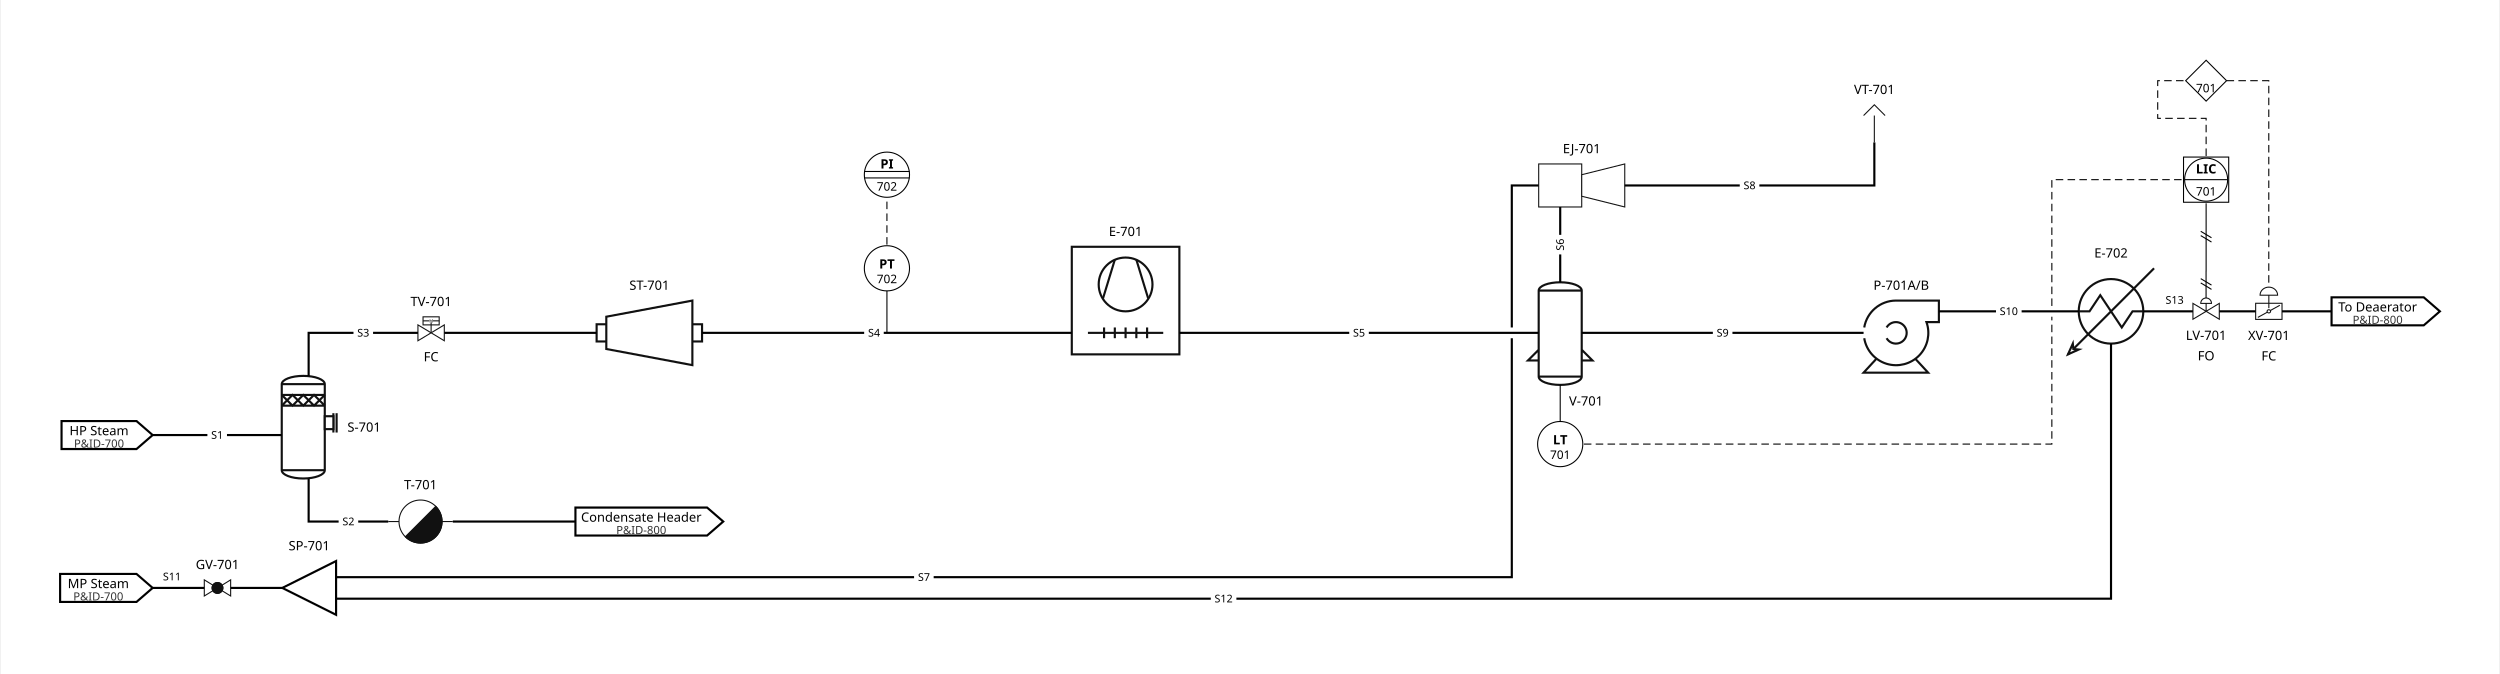
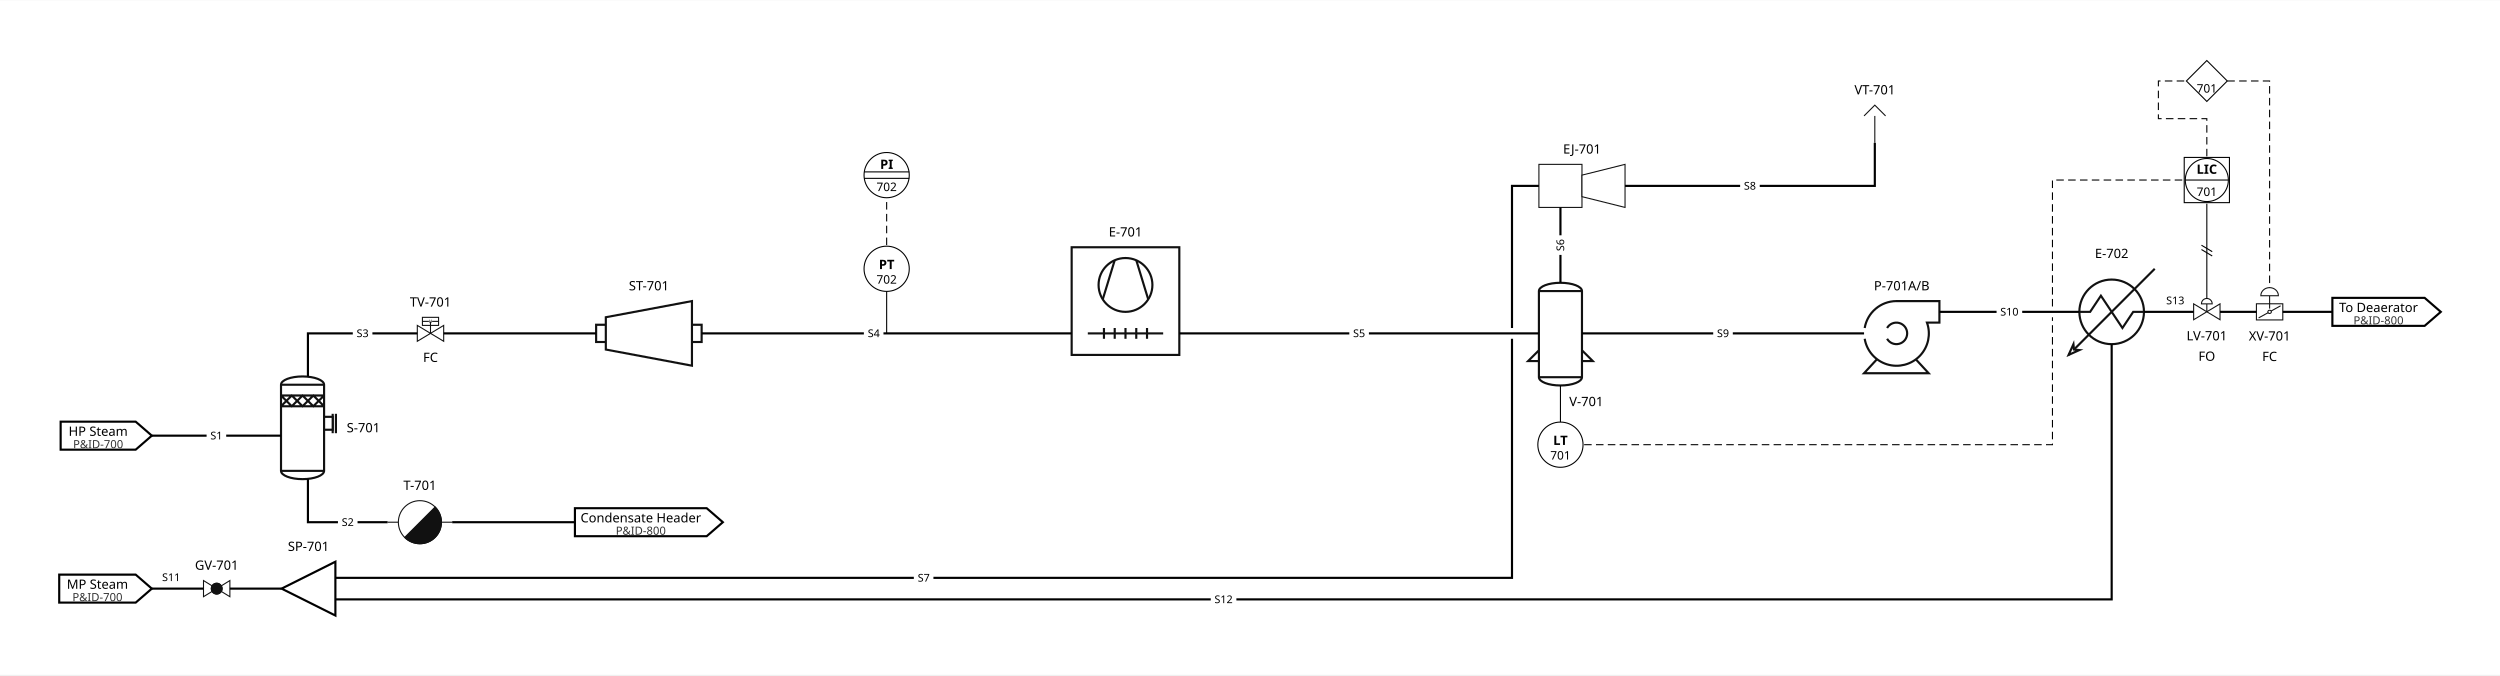
- <svg xmlns="http://www.w3.org/2000/svg" width="2322" height="626" viewBox="-5.0 69.6 2322.1 626.5">
+ <svg xmlns="http://www.w3.org/2000/svg" width="2322" height="627" viewBox="-5.0 69.6 2322.1 626.5">
  <rect x="-5.0" y="69.6" width="2322.1" height="626.5" fill="white" />
  <defs>
    <symbol id="sym_ejector" viewBox="0 0 80.0 40.0" overflow="visible">
      <rect x="0.0" y="0.0" width="40.0" height="40.0" fill="white" stroke="#111" stroke-width="1" />
      <path d="M 40.0 10.0 L 80.0 0.0 L 80.0 40.0 L 40.0 30.0 Z" fill="white" stroke="#111" stroke-width="1" />
    </symbol>
    <symbol id="sym_fitting_steam_trap" viewBox="0 0 60.0 40.0" overflow="visible">
      <path d="M 0 20 L 10 20 M 50 20 L 60 20" fill="none" stroke="#111" stroke-width="1" />
      <circle cx="30" cy="20" r="20" fill="white" stroke="#111" stroke-width="1" />
      <path d="M 15.858 34.142 A 20 20 0 0 0 44.142 34.142 A 20 20 0 0 0 44.142 5.858 Z" fill="#111" stroke="#111" stroke-width="1" />
    </symbol>
    <symbol id="sym_heater" viewBox="0 0 80.0 80.0" overflow="visible">
      <ellipse cx="40.0" cy="40.0" rx="30.0" ry="30.0" fill="white" stroke="#111" stroke-width="2.0" />
      <path d="M 10.0 40.0 L 20.0 40.0 L 30.0 25.0 L 50.0 55.0 L 60.0 40.0 L 70.0 40.0 M 80.0 0.0 L 0.0 80.0" fill="none" stroke="#111" stroke-width="2.0" />
      <path d="M 4.5 70.0 L 0.0 80.0 L 10.0 75.5 L 5.0 75.0 Z" fill="white" stroke="#111" stroke-width="2.0" />
    </symbol>
    <symbol id="sym_hex_air_cooled" viewBox="0 0 100.0 100.0" overflow="visible">
      <rect x="0.0" y="0.0" width="100.0" height="100.0" fill="white" stroke="#111" stroke-width="2.0" />
      <path d="M 40.0 75.0 L 40.0 85.0 M 60.0 75.0 L 60.0 85.0 M 70.0 75.0 L 70.0 85.0 M 50.0 75.0 L 50.0 85.0 M 30.0 75.0 L 30.0 85.0 M 15.0 80.0 L 85.0 80.0 M 60.0 12.0 L 71.0 48.0 M 40.0 12.0 L 29.0 48.0" fill="none" stroke="#111" stroke-width="2.0" />
      <ellipse cx="50.0" cy="35.0" rx="25.0" ry="25.0" fill="none" stroke="#111" stroke-width="2.0" />
    </symbol>
    <symbol id="sym_instrument" viewBox="0 0 44.0 44.0" overflow="visible">
      <circle cx="22" cy="22" r="21" fill="white" stroke="black" stroke-width="1" />
    </symbol>
    <symbol id="sym_instrument_aux" viewBox="0 0 44.0 44.0" overflow="visible">
      <circle cx="22" cy="22" r="21" fill="white" stroke="black" stroke-width="1" />
      <line x1="1" y1="19" x2="43" y2="19" stroke="black" stroke-width="1" />
      <line x1="1" y1="25" x2="43" y2="25" stroke="black" stroke-width="1" />
    </symbol>
    <symbol id="sym_instrument_interlock" viewBox="0 0 40.0 40.0" overflow="visible">
      <polygon points="20,1 39,20 20,39 1,20" fill="white" stroke="black" stroke-width="1" />
    </symbol>
    <symbol id="sym_instrument_shared" viewBox="0 0 44.0 44.0" overflow="visible">
      <rect x="1" y="1" width="42" height="42" fill="white" stroke="black" stroke-width="1" />
      <circle cx="22" cy="22" r="20" fill="none" stroke="black" stroke-width="1" />
      <line x1="2" y1="22" x2="42" y2="22" stroke="black" stroke-width="1" />
    </symbol>
    <symbol id="sym_pump" viewBox="0 0 70.0 67.0" overflow="visible">
      <path d="M 12.0 54.0 L 0.0 67.0 L 60.0 67.0 L 48.0 54.0" fill="white" stroke="#111" stroke-width="2.0" />
      <path d="M 0.6 25.0 A 30.0 30.0 0.0 0 1 30.0 0.0 L 70.0 0.0 L 70.0 20.0 L 58.45 20.0 A 30.0 30.0 0.0 0 1 51.859 50.83 A 30.0 30.0 0.0 0 1 21.341 58.742 A 30.0 30.0 0.0 0 1 0.6 35.0" fill="white" stroke="#111" stroke-width="2.0" />
      <path d="M 21.4 25.0 A 10.0 10.0 0.0 1 1 21.4 35.0" fill="none" stroke="#111" stroke-width="2.0" />
    </symbol>
-     <symbol id="sym_separator_knockout" viewBox="0 0 51.0 95.4" overflow="visible">
+     <symbol id="sym_separator_knockout" viewBox="0 0 51.0 95.38" overflow="visible">
      <path d="M 40.0 7.69 L 40.0 87.69 A 20.0 7.692 0.0 0 1 20.0 95.382 A 20.0 7.692 0.0 0 1 0.0 87.69 L 0.0 7.69 A 20.0 7.692 0.0 0 1 20.0 -0.002 A 20.0 7.692 0.0 0 1 40.0 7.69 Z" fill="white" stroke="#111" stroke-width="2.0" />
      <path d="M 0.0 7.69 L 40.0 7.69 M 0.0 87.69 L 40.0 87.69 M 0.0 17.69 L 40.0 17.69 M 0.0 27.69 L 40.0 27.69 M 0.0 17.69 L 10.0 27.69 L 20.0 17.69 L 30.0 27.69 L 40.0 17.69 M 48.0 34.69 L 48.0 52.69 M 51.0 34.69 L 51.0 52.69 M 0.0 27.69 L 10.0 17.69 L 20.0 27.69 L 30.0 17.69 L 40.0 27.69" fill="none" stroke="#111" stroke-width="2.0" />
      <rect x="40.0" y="37.5" width="8.0" height="12.0" fill="white" stroke="#111" stroke-width="2.0" />
    </symbol>
    <symbol id="sym_splitter" viewBox="0 0 50.0 50.0" overflow="visible">
      <polygon points="0,25 50,0 50,50" fill="none" stroke="black" stroke-width="2" />
    </symbol>
    <symbol id="sym_turbine" viewBox="0 0 98.0 60.0" overflow="visible">
      <path d="M 0.0 22.0 L 9.0 22.0 L 9.0 15.0 L 89.0 0.0 L 89.0 22.0 L 98.0 22.0 L 98.0 38.0 L 89.0 38.0 L 89.0 60.0 L 9.0 45.0 L 9.0 38.0 L 0.0 38.0 Z M 9.0 22.0 L 9.0 38.0 M 89.0 22.0 L 89.0 38.0" fill="white" stroke="#111" stroke-width="2.0" />
    </symbol>
    <symbol id="sym_valve_butterfly_pneumatic" viewBox="0 0 24.5 30.0" overflow="visible">
      <rect x="0" y="15" width="24.5" height="15" fill="white" stroke="#111" stroke-width="1" />
      <path d="M 12.25 7.5 L 12.25 19.5 M 4.083 7.5 A 8.167 7.5 0 0 1 12.25 0 A 8.167 7.5 0 0 1 20.417 7.5 Z M 2.042 28.125 L 22.458 16.875" fill="white" stroke="#111" stroke-width="1" />
      <ellipse cx="12.25" cy="22.5" rx="1.633" ry="1.5" fill="white" stroke="#111" stroke-width="1" />
    </symbol>
-     <symbol id="sym_valve_control" viewBox="0 0 24.5 19.8" overflow="visible">
+     <symbol id="sym_valve_control" viewBox="0 0 24.5 19.75" overflow="visible">
      <g transform="scale(0.25)">
        <path d="M 0.0 79.0 L 0.0 20.0 L 98.0 79.0 L 98.0 20.0 Z M 29.0 20.0 A 20.0 20.0 0.0 0 1 49.0 0.0 A 20.0 20.0 0.0 0 1 69.0 20.0 Z M 49.0 20.0 L 49.0 49.0" fill="white" stroke="#111" stroke-width="4" />
      </g>
    </symbol>
    <symbol id="sym_valve_globe" viewBox="0 0 24.5 15.0" overflow="visible">
      <g transform="scale(0.25)">
        <path d="M 0.0 0.0 L 31.9 19.7 A 20.0 20.0 0.0 0 1 66.2 19.7 L 98.0 0.0 L 98.0 60.0 L 66.2 40.5 A 20.0 20.0 0.0 0 1 31.9 40.5 L 0.0 60.0 Z" fill="white" stroke="#111" stroke-width="4" />
        <path d="M 31.9 40.5 A 20.0 20.0 0.0 0 1 31.9 19.7 M 66.2 19.7 A 20.0 20.0 0.0 0 1 66.2 40.5" fill="none" stroke="#111" stroke-width="4" />
        <path d="M 31.9 19.7 A 20.0 20.0 0.0 0 1 66.2 19.7 A 20.0 20.0 0.0 0 1 66.2 40.5 A 20.0 20.0 0.0 0 1 31.9 40.5 A 20.0 20.0 0.0 0 1 31.9 19.7 Z" fill="#111" stroke="#111" stroke-width="4" />
      </g>
    </symbol>
-     <symbol id="sym_valve_hydraulic" viewBox="0 0 24.5 22.2" overflow="visible">
+     <symbol id="sym_valve_hydraulic" viewBox="0 0 24.5 22.25" overflow="visible">
      <g transform="scale(0.25)">
        <path d="M 0.0 89.0 L 0.0 30.0 L 98.0 89.0 L 98.0 30.0 Z" fill="white" stroke="#111" stroke-width="4" />
        <rect x="19.0" y="0.0" width="60.0" height="30.0" fill="white" stroke="#111" stroke-width="4" />
        <path d="M 49.0 15.0 L 49.0 59.0 M 19.0 15.0 L 79.0 15.0" fill="none" stroke="#111" stroke-width="4" />
        <text x="49.0" y="21.4" font-family="sans-serif" font-size="18.0" text-anchor="middle" fill="white" stroke="white" stroke-width="2.25" stroke-linejoin="round">H</text>
        <text x="49.0" y="21.4" font-family="sans-serif" font-size="18.0" text-anchor="middle" fill="#111">H</text>
      </g>
    </symbol>
    <symbol id="sym_vent" viewBox="0 0 20.0 35.0" overflow="visible">
      <g transform="scale(0.25)">
        <path d="M 40.0 40.0 L 40.0 140.0 M 0.0 40.0 L 40.0 0.0 L 80.0 40.0" fill="none" stroke="#111" stroke-width="4" />
      </g>
    </symbol>
-     <symbol id="sym_vessel_dished" viewBox="0 0 60.0 95.4" overflow="visible">
+     <symbol id="sym_vessel_dished" viewBox="0 0 60.0 95.38" overflow="visible">
      <path d="M 50.0 7.69 L 50.0 87.69 A 20.0 7.692 0.0 0 1 30.0 95.382 A 20.0 7.692 0.0 0 1 10.0 87.69 L 10.0 7.69 A 20.0 7.692 0.0 0 1 30.0 -0.002 A 20.0 7.692 0.0 0 1 50.0 7.69 Z M 10.0 7.69 L 50.0 7.69 M 10.0 87.69 L 50.0 87.69 M 50.0 62.69 L 60.0 72.69 L 50.0 72.69 Z M 10.0 62.69 L 0.0 72.69 L 10.0 72.69 Z" fill="white" stroke="#111" stroke-width="2.0" />
    </symbol>
  </defs>
  <g id="units">
    <polygon points="51.332,461.0 121.016,461.0 136.016,474.0 121.016,487.0 51.332,487.0" fill="transparent" stroke="black" stroke-width="2" />
    <text x="86.174" y="470.0" font-family="sans-serif" font-size="12" text-anchor="middle" dominant-baseline="middle">HP Steam</text>
    <text x="86.174" y="482.0" font-family="sans-serif" font-size="10.5" text-anchor="middle" dominant-baseline="middle" fill="#333">P&amp;ID-700</text>
-     <use href="#sym_separator_knockout" x="256.02" y="419" width="51.0" height="95.4" />
-     <use href="#sym_valve_globe" x="184.02" y="608.6" width="24.5" height="15.0" />
-     <use href="#sym_fitting_steam_trap" x="355.02" y="534.4" width="60.0" height="40.0" />
-     <polygon points="529.016,541.4 651.404,541.4 666.404,554.4 651.404,567.4 529.016,567.4" fill="transparent" stroke="black" stroke-width="2" />
-     <text x="590.21" y="550.4" font-family="sans-serif" font-size="12" text-anchor="middle" dominant-baseline="middle">Condensate Header</text>
-     <text x="590.21" y="562.4" font-family="sans-serif" font-size="10.5" text-anchor="middle" dominant-baseline="middle" fill="#333">P&amp;ID-800</text>
-     <use href="#sym_valve_hydraulic" x="382.61" y="364.1" width="24.5" height="22.2" />
+     <use href="#sym_separator_knockout" x="256.02" y="419" width="51.0" height="95.38" />
+     <use href="#sym_valve_globe" x="184.02" y="608.57" width="24.5" height="15.0" />
+     <use href="#sym_fitting_steam_trap" x="355.02" y="534.38" width="60.0" height="40.0" />
+     <polygon points="529.016,541.38 651.404,541.38 666.404,554.38 651.404,567.38 529.016,567.38" fill="transparent" stroke="black" stroke-width="2" />
+     <text x="590.21" y="550.38" font-family="sans-serif" font-size="12" text-anchor="middle" dominant-baseline="middle">Condensate Header</text>
+     <text x="590.21" y="562.38" font-family="sans-serif" font-size="10.5" text-anchor="middle" dominant-baseline="middle" fill="#333">P&amp;ID-800</text>
+     <use href="#sym_valve_hydraulic" x="382.61" y="364.09" width="24.5" height="22.25" />
    <use href="#sym_turbine" x="548.71" y="349" width="98.0" height="60.0" />
    <use href="#sym_hex_air_cooled" x="990.4" y="299" width="100.0" height="100.0" />
    <use href="#sym_ejector" x="1424.4" y="222" width="80.0" height="40.0" />
-     <use href="#sym_vessel_dished" x="1414.4" y="332" width="60.0" height="95.4" />
-     <use href="#sym_splitter" x="256.52" y="591.1" width="50.0" height="50.0" />
+     <use href="#sym_vessel_dished" x="1414.4" y="332" width="60.0" height="95.38" />
+     <use href="#sym_splitter" x="256.52" y="591.07" width="50.0" height="50.0" />
    <use href="#sym_vent" x="1726.4" y="167" width="20.0" height="35.0" />
    <use href="#sym_pump" x="1726.4" y="349" width="70.0" height="67.0" />
    <use href="#sym_heater" x="1916.4" y="319" width="80.0" height="80.0" />
-     <polygon points="50.0,603.1 121.016,603.1 136.016,616.1 121.016,629.1 50.0,629.1" fill="transparent" stroke="black" stroke-width="2" />
-     <text x="85.508" y="612.1" font-family="sans-serif" font-size="12" text-anchor="middle" dominant-baseline="middle">MP Steam</text>
-     <text x="85.508" y="624.1" font-family="sans-serif" font-size="10.5" text-anchor="middle" dominant-baseline="middle" fill="#333">P&amp;ID-700</text>
-     <use href="#sym_valve_control" x="2032.55" y="346.6" width="24.5" height="19.8" />
+     <polygon points="50.0,603.07 121.016,603.07 136.016,616.07 121.016,629.07 50.0,629.07" fill="transparent" stroke="black" stroke-width="2" />
+     <text x="85.508" y="612.07" font-family="sans-serif" font-size="12" text-anchor="middle" dominant-baseline="middle">MP Steam</text>
+     <text x="85.508" y="624.07" font-family="sans-serif" font-size="10.5" text-anchor="middle" dominant-baseline="middle" fill="#333">P&amp;ID-700</text>
+     <use href="#sym_valve_control" x="2032.54" y="346.56" width="24.5" height="19.75" />
    <use href="#sym_valve_butterfly_pneumatic" x="2090.85" y="336.5" width="24.5" height="30.0" />
    <polygon points="2161.404,346.0 2247.096,346.0 2262.096,359.0 2247.096,372.0 2161.404,372.0" fill="transparent" stroke="black" stroke-width="2" />
    <text x="2204.25" y="355.0" font-family="sans-serif" font-size="12" text-anchor="middle" dominant-baseline="middle">To Deaerator</text>
    <text x="2204.25" y="367.0" font-family="sans-serif" font-size="10.5" text-anchor="middle" dominant-baseline="middle" fill="#333">P&amp;ID-800</text>
  </g>
  <g id="streams">
    <path d="M 136.016,474.0 L 256.016,474.0" fill="none" stroke="black" stroke-width="2" />
-     <path d="M 281.016,514.4 L 281.016,554.4 L 355.016,554.4" fill="none" stroke="black" stroke-width="2" />
-     <path d="M 415.016,554.4 L 529.016,554.4" fill="none" stroke="black" stroke-width="2" />
+     <path d="M 281.016,514.38 L 281.016,554.38 L 355.016,554.38" fill="none" stroke="black" stroke-width="2" />
+     <path d="M 415.016,554.38 L 529.016,554.38" fill="none" stroke="black" stroke-width="2" />
    <path d="M 281.016,419.0 L 281.016,379.0 L 382.613,379.0" fill="none" stroke="black" stroke-width="2" />
    <path d="M 407.113,379.0 L 548.71,379.0" fill="none" stroke="black" stroke-width="2" />
    <path d="M 646.71,379.0 L 990.404,379.0" fill="none" stroke="black" stroke-width="2" />
    <path d="M 1090.404,379.0 L 1424.404,379.0" fill="none" stroke="black" stroke-width="2" />
    <path d="M 1444.404,332.0 L 1444.404,262.0" fill="none" stroke="black" stroke-width="2" />
-     <path d="M 306.516,606.1 L 1399.404,606.1 L 1399.404,384 M 1399.404,374 L 1399.404,242.0 L 1424.404,242.0" fill="none" stroke="black" stroke-width="2" />
+     <path d="M 306.516,606.07 L 1399.404,606.07 L 1399.404,384 M 1399.404,374 L 1399.404,242.0 L 1424.404,242.0" fill="none" stroke="black" stroke-width="2" />
    <path d="M 1504.404,242.0 L 1736.404,242.0 L 1736.404,202.0" fill="none" stroke="black" stroke-width="2" />
    <path d="M 1464.404,379.0 L 1726.404,379.0" fill="none" stroke="black" stroke-width="2" />
-     <path d="M 1796.404,359.0 L 1926.304,359.0" fill="none" stroke="black" stroke-width="2" />
-     <path d="M 136.016,616.1 L 184.016,616.1" fill="none" stroke="black" stroke-width="2" />
-     <path d="M 208.516,616.1 L 256.516,616.1" fill="none" stroke="black" stroke-width="2" />
-     <path d="M 306.516,626.1 L 1956.404,626.1 L 1956.404,389.1" fill="none" stroke="black" stroke-width="2" />
-     <path d="M 1986.504,359.0 L 2032.554,359.0" fill="none" stroke="black" stroke-width="2" />
-     <path d="M 2057.054,359.0 L 2090.854,359.0" fill="none" stroke="black" stroke-width="2" />
-     <path d="M 2115.354,359.0 L 2161.404,359.0" fill="none" stroke="black" stroke-width="2" />
-     <path d="M 1466.404,482.4 L 1901.404,482.4 L 1901.404,364 M 1901.404,354 L 1901.404,236.6 L 2022.804,236.6" fill="none" stroke="black" stroke-width="1" stroke-dasharray="7,4" />
-     <path d="M 2044.804,258.6 L 2044.804,321.6 L 2044.754,321.6 L 2044.754,346.6" fill="none" stroke="black" stroke-width="1" />
-     <line x1="2039.8" y1="284.6" x2="2049.8" y2="290.6" stroke="black" stroke-width="1" />
-     <line x1="2039.8" y1="288.6" x2="2049.8" y2="294.6" stroke="black" stroke-width="1" />
-     <line x1="2039.8" y1="328.6" x2="2049.8" y2="334.6" stroke="black" stroke-width="1" />
-     <line x1="2039.8" y1="332.6" x2="2049.8" y2="338.6" stroke="black" stroke-width="1" />
-     <path d="M 2044.804,214.6 L 2044.804,179.6 L 1999.804,179.6 L 1999.804,144.6 L 2025.804,144.6" fill="none" stroke="black" stroke-width="1" stroke-dasharray="7,4" />
-     <path d="M 2063.804,144.6 L 2103.054,144.6 L 2103.054,336.5" fill="none" stroke="black" stroke-width="1" stroke-dasharray="7,4" />
+     <path d="M 1796.404,359.0 L 1926.324,359.0" fill="none" stroke="black" stroke-width="2" />
+     <path d="M 136.016,616.07 L 184.016,616.07" fill="none" stroke="black" stroke-width="2" />
+     <path d="M 208.516,616.07 L 256.516,616.07" fill="none" stroke="black" stroke-width="2" />
+     <path d="M 306.516,626.07 L 1956.404,626.07 L 1956.404,389.08" fill="none" stroke="black" stroke-width="2" />
+     <path d="M 1986.484,359.0 L 2032.541,359.0" fill="none" stroke="black" stroke-width="2" />
+     <path d="M 2057.041,359.0 L 2090.847,359.0" fill="none" stroke="black" stroke-width="2" />
+     <path d="M 2115.347,359.0 L 2161.404,359.0" fill="none" stroke="black" stroke-width="2" />
+     <path d="M 1466.404,482.38 L 1901.404,482.38 L 1901.404,364 M 1901.404,354 L 1901.404,236.558 L 2022.791,236.558" fill="none" stroke="black" stroke-width="1" stroke-dasharray="7,4" />
+     <path d="M 2044.791,258.558 L 2044.791,346.558" fill="none" stroke="black" stroke-width="1" />
+     <line x1="2039.8" y1="297.1" x2="2049.8" y2="303.1" stroke="black" stroke-width="1" />
+     <line x1="2039.8" y1="301.1" x2="2049.8" y2="307.1" stroke="black" stroke-width="1" />
+     <path d="M 2044.791,214.558 L 2044.791,179.558 L 1999.791,179.558 L 1999.791,144.558 L 2025.791,144.558" fill="none" stroke="black" stroke-width="1" stroke-dasharray="7,4" />
+     <path d="M 2063.791,144.558 L 2103.097,144.558 L 2103.097,336.5" fill="none" stroke="black" stroke-width="1" stroke-dasharray="7,4" />
    <path d="M 818.557,297.0 L 818.557,254.0" fill="none" stroke="black" stroke-width="1" stroke-dasharray="7,4" />
    <rect x="186.9" y="467.5" width="18.2" height="13.0" fill="white" />
    <text x="196.0" y="474.0" font-family="sans-serif" font-size="10" text-anchor="middle" dominant-baseline="middle" fill="black">S1</text>
    <rect x="308.9" y="547.9" width="18.2" height="13.0" fill="white" />
    <text x="318.0" y="554.4" font-family="sans-serif" font-size="10" text-anchor="middle" dominant-baseline="middle" fill="black">S2</text>
    <rect x="322.7" y="372.5" width="18.2" height="13.0" fill="white" />
    <text x="331.8" y="379.0" font-family="sans-serif" font-size="10" text-anchor="middle" dominant-baseline="middle" fill="black">S3</text>
    <rect x="797.4" y="372.5" width="18.2" height="13.0" fill="white" />
    <text x="806.6" y="379.0" font-family="sans-serif" font-size="10" text-anchor="middle" dominant-baseline="middle" fill="black">S4</text>
    <rect x="1248.3" y="372.5" width="18.2" height="13.0" fill="white" />
    <text x="1257.4" y="379.0" font-family="sans-serif" font-size="10" text-anchor="middle" dominant-baseline="middle" fill="black">S5</text>
    <rect x="1437.9" y="287.9" width="13.0" height="18.2" fill="white" />
    <text x="1444.4" y="297.0" font-family="sans-serif" font-size="10" text-anchor="middle" dominant-baseline="middle" fill="black" transform="rotate(-90, 1444.4, 297.0)">S6</text>
    <rect x="843.8" y="599.6" width="18.2" height="13.0" fill="white" />
    <text x="853.0" y="606.1" font-family="sans-serif" font-size="10" text-anchor="middle" dominant-baseline="middle" fill="black">S7</text>
    <rect x="1611.3" y="235.5" width="18.2" height="13.0" fill="white" />
    <text x="1620.4" y="242.0" font-family="sans-serif" font-size="10" text-anchor="middle" dominant-baseline="middle" fill="black">S8</text>
    <rect x="1586.3" y="372.5" width="18.2" height="13.0" fill="white" />
    <text x="1595.4" y="379.0" font-family="sans-serif" font-size="10" text-anchor="middle" dominant-baseline="middle" fill="black">S9</text>
    <rect x="1849.5" y="352.5" width="23.8" height="13.0" fill="white" />
    <text x="1861.4" y="359.0" font-family="sans-serif" font-size="10" text-anchor="middle" dominant-baseline="middle" fill="black">S10</text>
    <rect x="142.1" y="599.1" width="23.8" height="13.0" fill="white" />
    <text x="154.0" y="605.6" font-family="sans-serif" font-size="10" text-anchor="middle" dominant-baseline="middle" fill="black">S11</text>
    <rect x="1119.6" y="619.6" width="23.8" height="13.0" fill="white" />
    <text x="1131.5" y="626.1" font-family="sans-serif" font-size="10" text-anchor="middle" dominant-baseline="middle" fill="black">S12</text>
    <rect x="2003.6" y="342.0" width="23.8" height="13.0" fill="white" />
    <text x="2015.5" y="348.5" font-family="sans-serif" font-size="10" text-anchor="middle" dominant-baseline="middle" fill="black">S13</text>
  </g>
  <g id="instrument_taps">
-     <line x1="1444.4" y1="427.4" x2="1444.4" y2="482.4" stroke="black" stroke-width="1" />
+     <line x1="1444.4" y1="427.38" x2="1444.4" y2="482.38" stroke="black" stroke-width="1" />
    <line x1="818.56" y1="379" x2="818.56" y2="319" stroke="black" stroke-width="1" />
  </g>
  <g id="instruments">
-     <use href="#sym_instrument" x="1422.4" y="460.4" width="44.0" height="44.0" />
-     <text x="1444.404" y="478.4" font-family="sans-serif" font-size="12" font-weight="bold" text-anchor="middle" dominant-baseline="middle">LT</text>
-     <text x="1444.404" y="492.4" font-family="sans-serif" font-size="11" text-anchor="middle" dominant-baseline="middle">701</text>
-     <use href="#sym_instrument_shared" x="2022.8" y="214.6" width="44.0" height="44.0" />
-     <text x="2044.804" y="226.6" font-family="sans-serif" font-size="12" font-weight="bold" text-anchor="middle" dominant-baseline="middle">LIC</text>
-     <text x="2044.804" y="247.6" font-family="sans-serif" font-size="11" text-anchor="middle" dominant-baseline="middle">701</text>
-     <use href="#sym_instrument_interlock" x="2024.8" y="124.6" width="40.0" height="40.0" />
-     <text x="2044.804" y="151.6" font-family="sans-serif" font-size="11" text-anchor="middle" dominant-baseline="middle">701</text>
+     <use href="#sym_instrument" x="1422.4" y="460.38" width="44.0" height="44.0" />
+     <text x="1444.404" y="478.38" font-family="sans-serif" font-size="12" font-weight="bold" text-anchor="middle" dominant-baseline="middle">LT</text>
+     <text x="1444.404" y="492.38" font-family="sans-serif" font-size="11" text-anchor="middle" dominant-baseline="middle">701</text>
+     <use href="#sym_instrument_shared" x="2022.79" y="214.56" width="44.0" height="44.0" />
+     <text x="2044.791" y="226.558" font-family="sans-serif" font-size="12" font-weight="bold" text-anchor="middle" dominant-baseline="middle">LIC</text>
+     <text x="2044.791" y="247.558" font-family="sans-serif" font-size="11" text-anchor="middle" dominant-baseline="middle">701</text>
+     <use href="#sym_instrument_interlock" x="2024.79" y="124.56" width="40.0" height="40.0" />
+     <text x="2044.791" y="151.558" font-family="sans-serif" font-size="11" text-anchor="middle" dominant-baseline="middle">701</text>
    <use href="#sym_instrument" x="796.56" y="297" width="44.0" height="44.0" />
    <text x="818.557" y="315.0" font-family="sans-serif" font-size="12" font-weight="bold" text-anchor="middle" dominant-baseline="middle">PT</text>
    <text x="818.557" y="329.0" font-family="sans-serif" font-size="11" text-anchor="middle" dominant-baseline="middle">702</text>
    <use href="#sym_instrument_aux" x="796.56" y="210" width="44.0" height="44.0" />
    <text x="818.557" y="222.0" font-family="sans-serif" font-size="12" font-weight="bold" text-anchor="middle" dominant-baseline="middle">PI</text>
    <text x="818.557" y="243.0" font-family="sans-serif" font-size="11" text-anchor="middle" dominant-baseline="middle">702</text>
  </g>
  <g id="unit_labels">
    <rect x="317.0" y="459.2" width="40.0" height="15.0" fill="white" />
-     <text x="317.016" y="466.7" font-family="sans-serif" font-size="12" text-anchor="start" dominant-baseline="middle">S-701</text>
+     <text x="317.016" y="466.69" font-family="sans-serif" font-size="12" text-anchor="start" dominant-baseline="middle">S-701</text>
    <rect x="171.6" y="586.6" width="49.4" height="15.0" fill="white" />
-     <text x="196.266" y="598.6" font-family="sans-serif" font-size="12" text-anchor="middle" dominant-baseline="baseline">GV-701</text>
+     <text x="196.266" y="598.57" font-family="sans-serif" font-size="12" text-anchor="middle" dominant-baseline="baseline">GV-701</text>
    <rect x="365.3" y="512.4" width="39.3" height="15.0" fill="white" />
-     <text x="385.016" y="524.4" font-family="sans-serif" font-size="12" text-anchor="middle" dominant-baseline="baseline">T-701</text>
+     <text x="385.016" y="524.38" font-family="sans-serif" font-size="12" text-anchor="middle" dominant-baseline="baseline">T-701</text>
    <rect x="371.2" y="342.1" width="47.3" height="15.0" fill="white" />
-     <text x="394.863" y="354.1" font-family="sans-serif" font-size="12" text-anchor="middle" dominant-baseline="baseline">TV-701</text>
+     <text x="394.863" y="354.092" font-family="sans-serif" font-size="12" text-anchor="middle" dominant-baseline="baseline">TV-701</text>
    <rect x="382.9" y="393.8" width="24.0" height="15.0" fill="white" />
-     <text x="394.863" y="401.3" font-family="sans-serif" font-size="12" text-anchor="middle" dominant-baseline="middle">FC</text>
+     <text x="394.863" y="401.342" font-family="sans-serif" font-size="12" text-anchor="middle" dominant-baseline="middle">FC</text>
    <rect x="574.0" y="327.0" width="47.3" height="15.0" fill="white" />
    <text x="597.71" y="339.0" font-family="sans-serif" font-size="12" text-anchor="middle" dominant-baseline="baseline">ST-701</text>
    <rect x="1020.4" y="277.0" width="40.0" height="15.0" fill="white" />
    <text x="1040.404" y="289.0" font-family="sans-serif" font-size="12" text-anchor="middle" dominant-baseline="baseline">E-701</text>
    <rect x="1441.4" y="200.0" width="46.0" height="15.0" fill="white" />
    <text x="1464.404" y="212.0" font-family="sans-serif" font-size="12" text-anchor="middle" dominant-baseline="baseline">EJ-701</text>
    <rect x="1448.4" y="434.9" width="40.0" height="15.0" fill="white" />
-     <text x="1468.404" y="442.4" font-family="sans-serif" font-size="12" text-anchor="middle" dominant-baseline="middle">V-701</text>
+     <text x="1468.404" y="442.38" font-family="sans-serif" font-size="12" text-anchor="middle" dominant-baseline="middle">V-701</text>
    <rect x="257.5" y="569.1" width="48.0" height="15.0" fill="white" />
-     <text x="281.516" y="581.1" font-family="sans-serif" font-size="12" text-anchor="middle" dominant-baseline="baseline">SP-701</text>
+     <text x="281.516" y="581.07" font-family="sans-serif" font-size="12" text-anchor="middle" dominant-baseline="baseline">SP-701</text>
    <rect x="1712.7" y="145.0" width="47.3" height="15.0" fill="white" />
    <text x="1736.404" y="157.0" font-family="sans-serif" font-size="12" text-anchor="middle" dominant-baseline="baseline">VT-701</text>
    <rect x="1731.7" y="327.0" width="59.4" height="15.0" fill="white" />
    <text x="1761.404" y="339.0" font-family="sans-serif" font-size="12" text-anchor="middle" dominant-baseline="baseline">P-701A/B</text>
    <rect x="1936.4" y="297.0" width="40.0" height="15.0" fill="white" />
    <text x="1956.404" y="309.0" font-family="sans-serif" font-size="12" text-anchor="middle" dominant-baseline="baseline">E-702</text>
-     <rect x="2021.5" y="373.9" width="46.7" height="15.0" fill="white" />
-     <text x="2044.804" y="381.4" font-family="sans-serif" font-size="12" text-anchor="middle" dominant-baseline="middle">LV-701</text>
-     <rect x="2032.5" y="392.9" width="24.7" height="15.0" fill="white" />
-     <text x="2044.804" y="400.4" font-family="sans-serif" font-size="12" text-anchor="middle" dominant-baseline="middle">FO</text>
+     <rect x="2021.4" y="373.8" width="46.7" height="15.0" fill="white" />
+     <text x="2044.791" y="381.308" font-family="sans-serif" font-size="12" text-anchor="middle" dominant-baseline="middle">LV-701</text>
+     <rect x="2032.5" y="392.8" width="24.7" height="15.0" fill="white" />
+     <text x="2044.791" y="400.308" font-family="sans-serif" font-size="12" text-anchor="middle" dominant-baseline="middle">FO</text>
    <rect x="2079.1" y="374.0" width="48.0" height="15.0" fill="white" />
-     <text x="2103.104" y="381.5" font-family="sans-serif" font-size="12" text-anchor="middle" dominant-baseline="middle">XV-701</text>
+     <text x="2103.097" y="381.5" font-family="sans-serif" font-size="12" text-anchor="middle" dominant-baseline="middle">XV-701</text>
    <rect x="2091.1" y="393.0" width="24.0" height="15.0" fill="white" />
-     <text x="2103.104" y="400.5" font-family="sans-serif" font-size="12" text-anchor="middle" dominant-baseline="middle">FC</text>
+     <text x="2103.097" y="400.5" font-family="sans-serif" font-size="12" text-anchor="middle" dominant-baseline="middle">FC</text>
  </g>
</svg>
